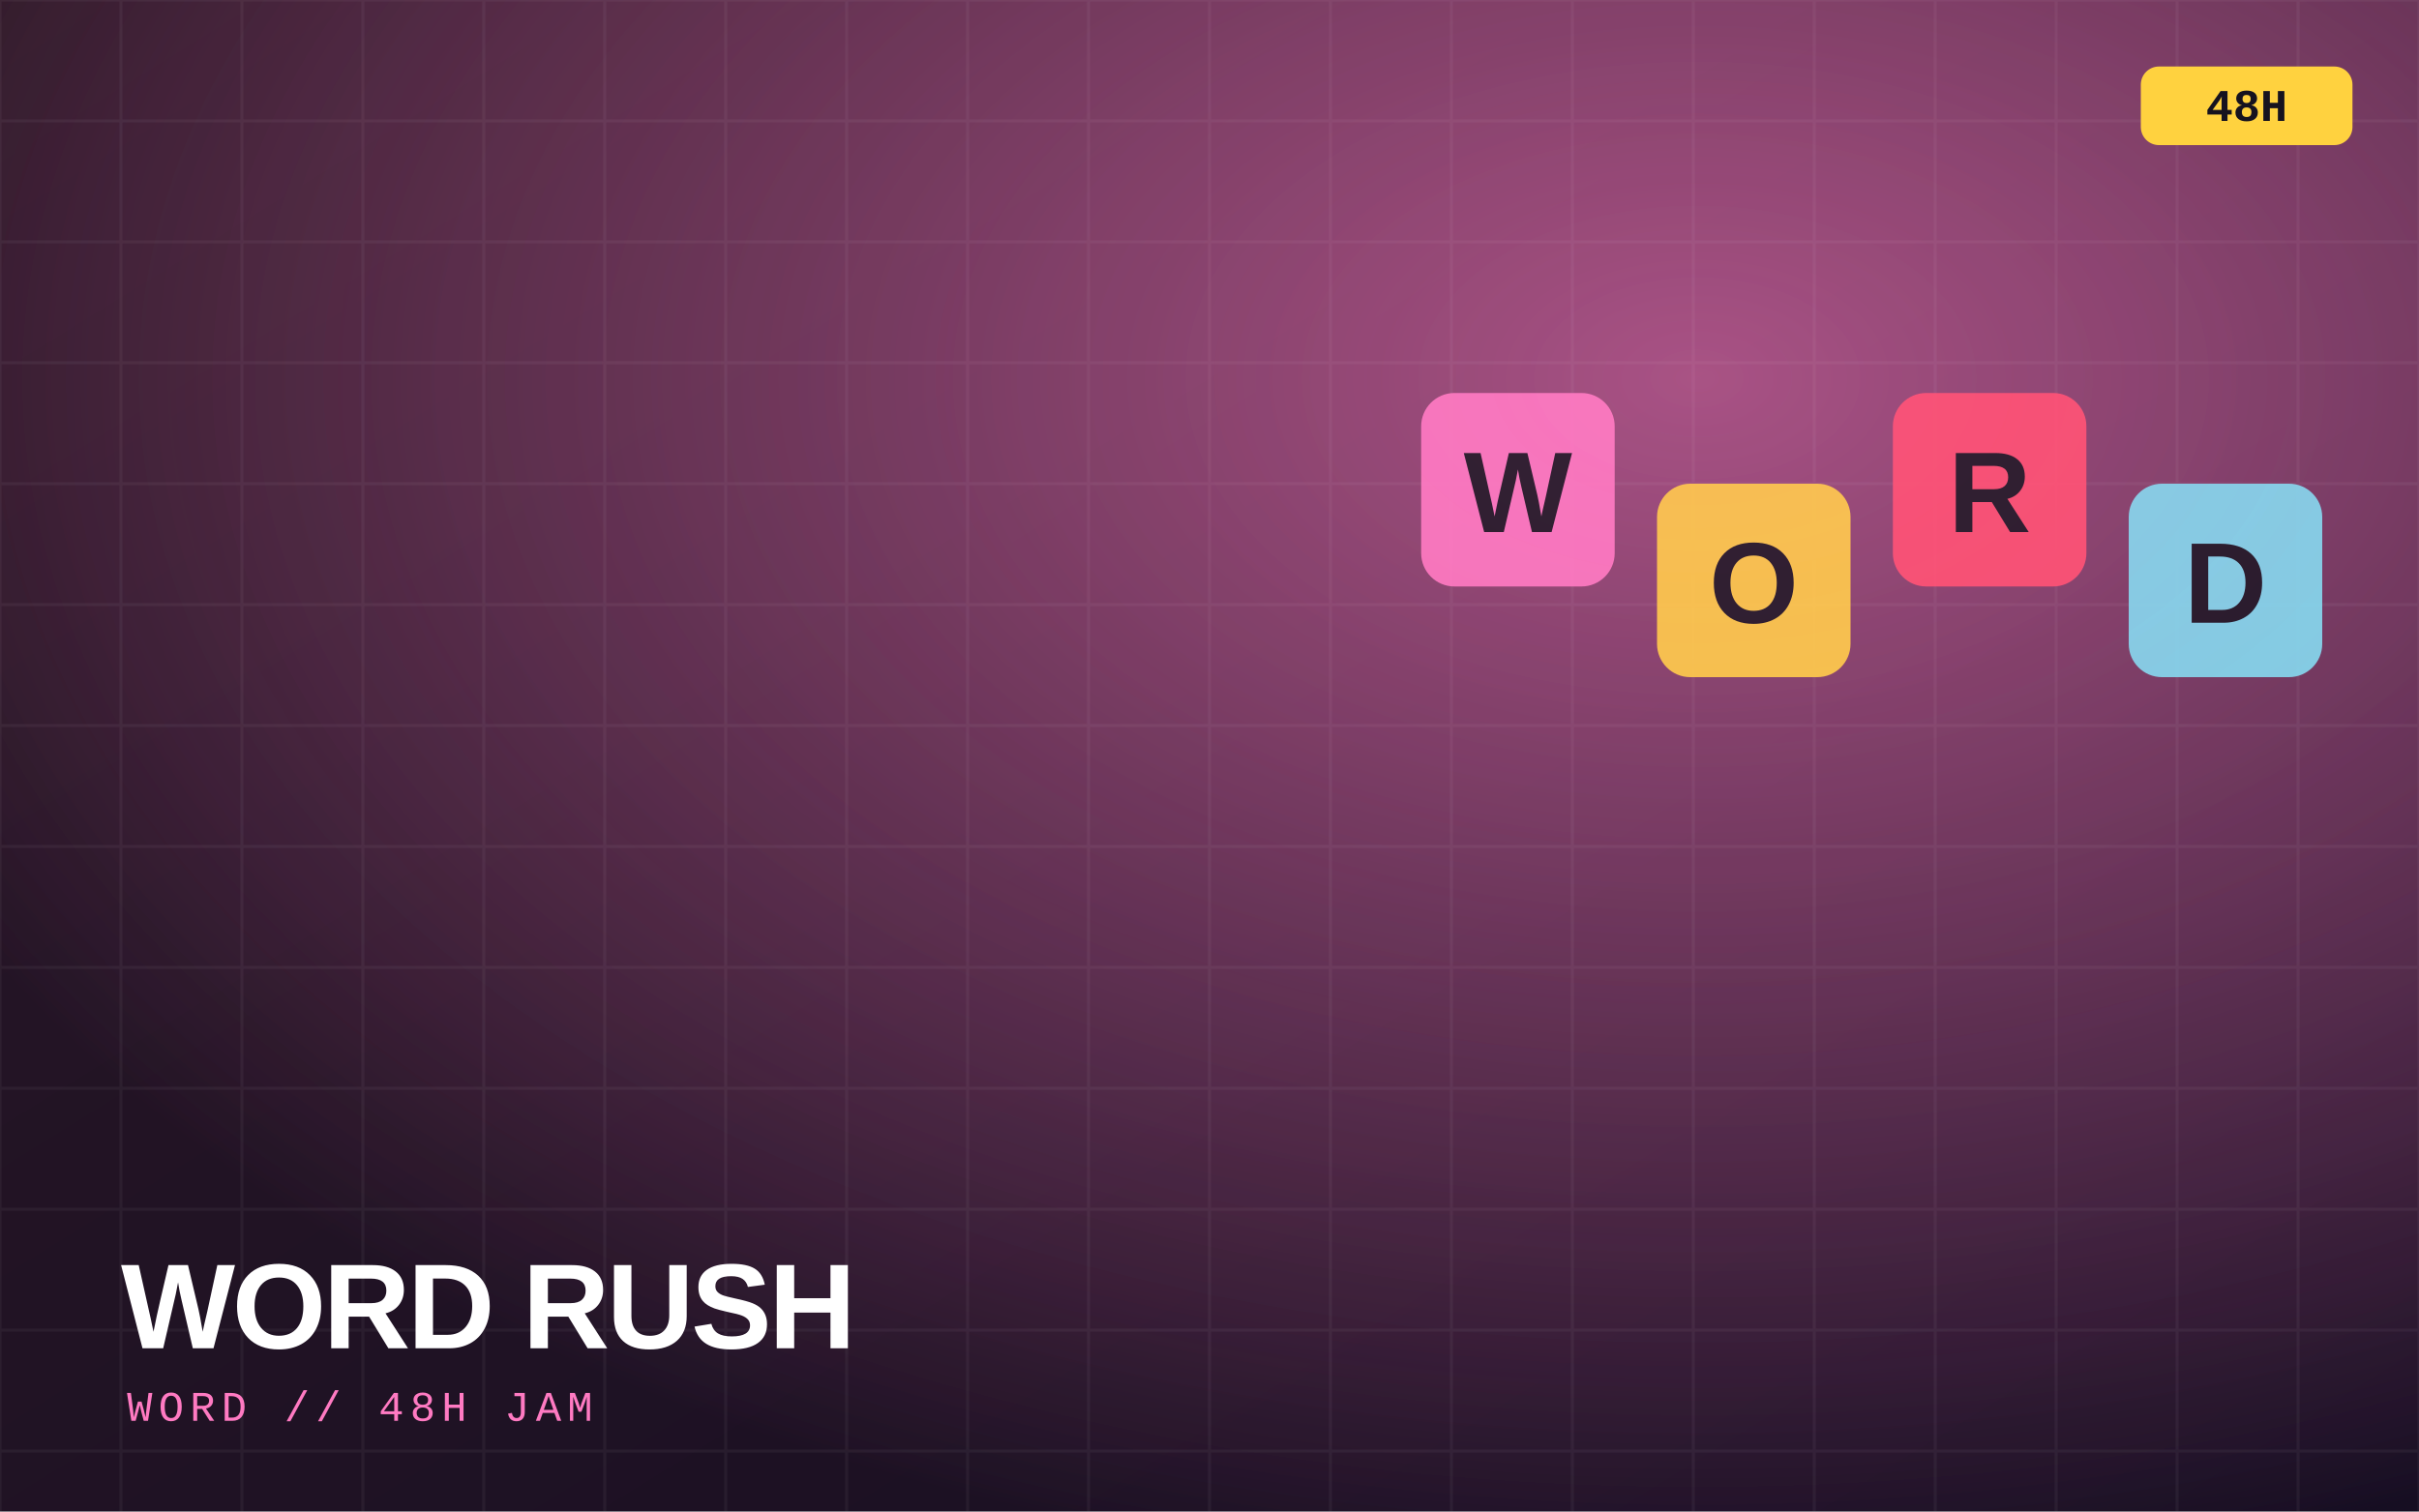
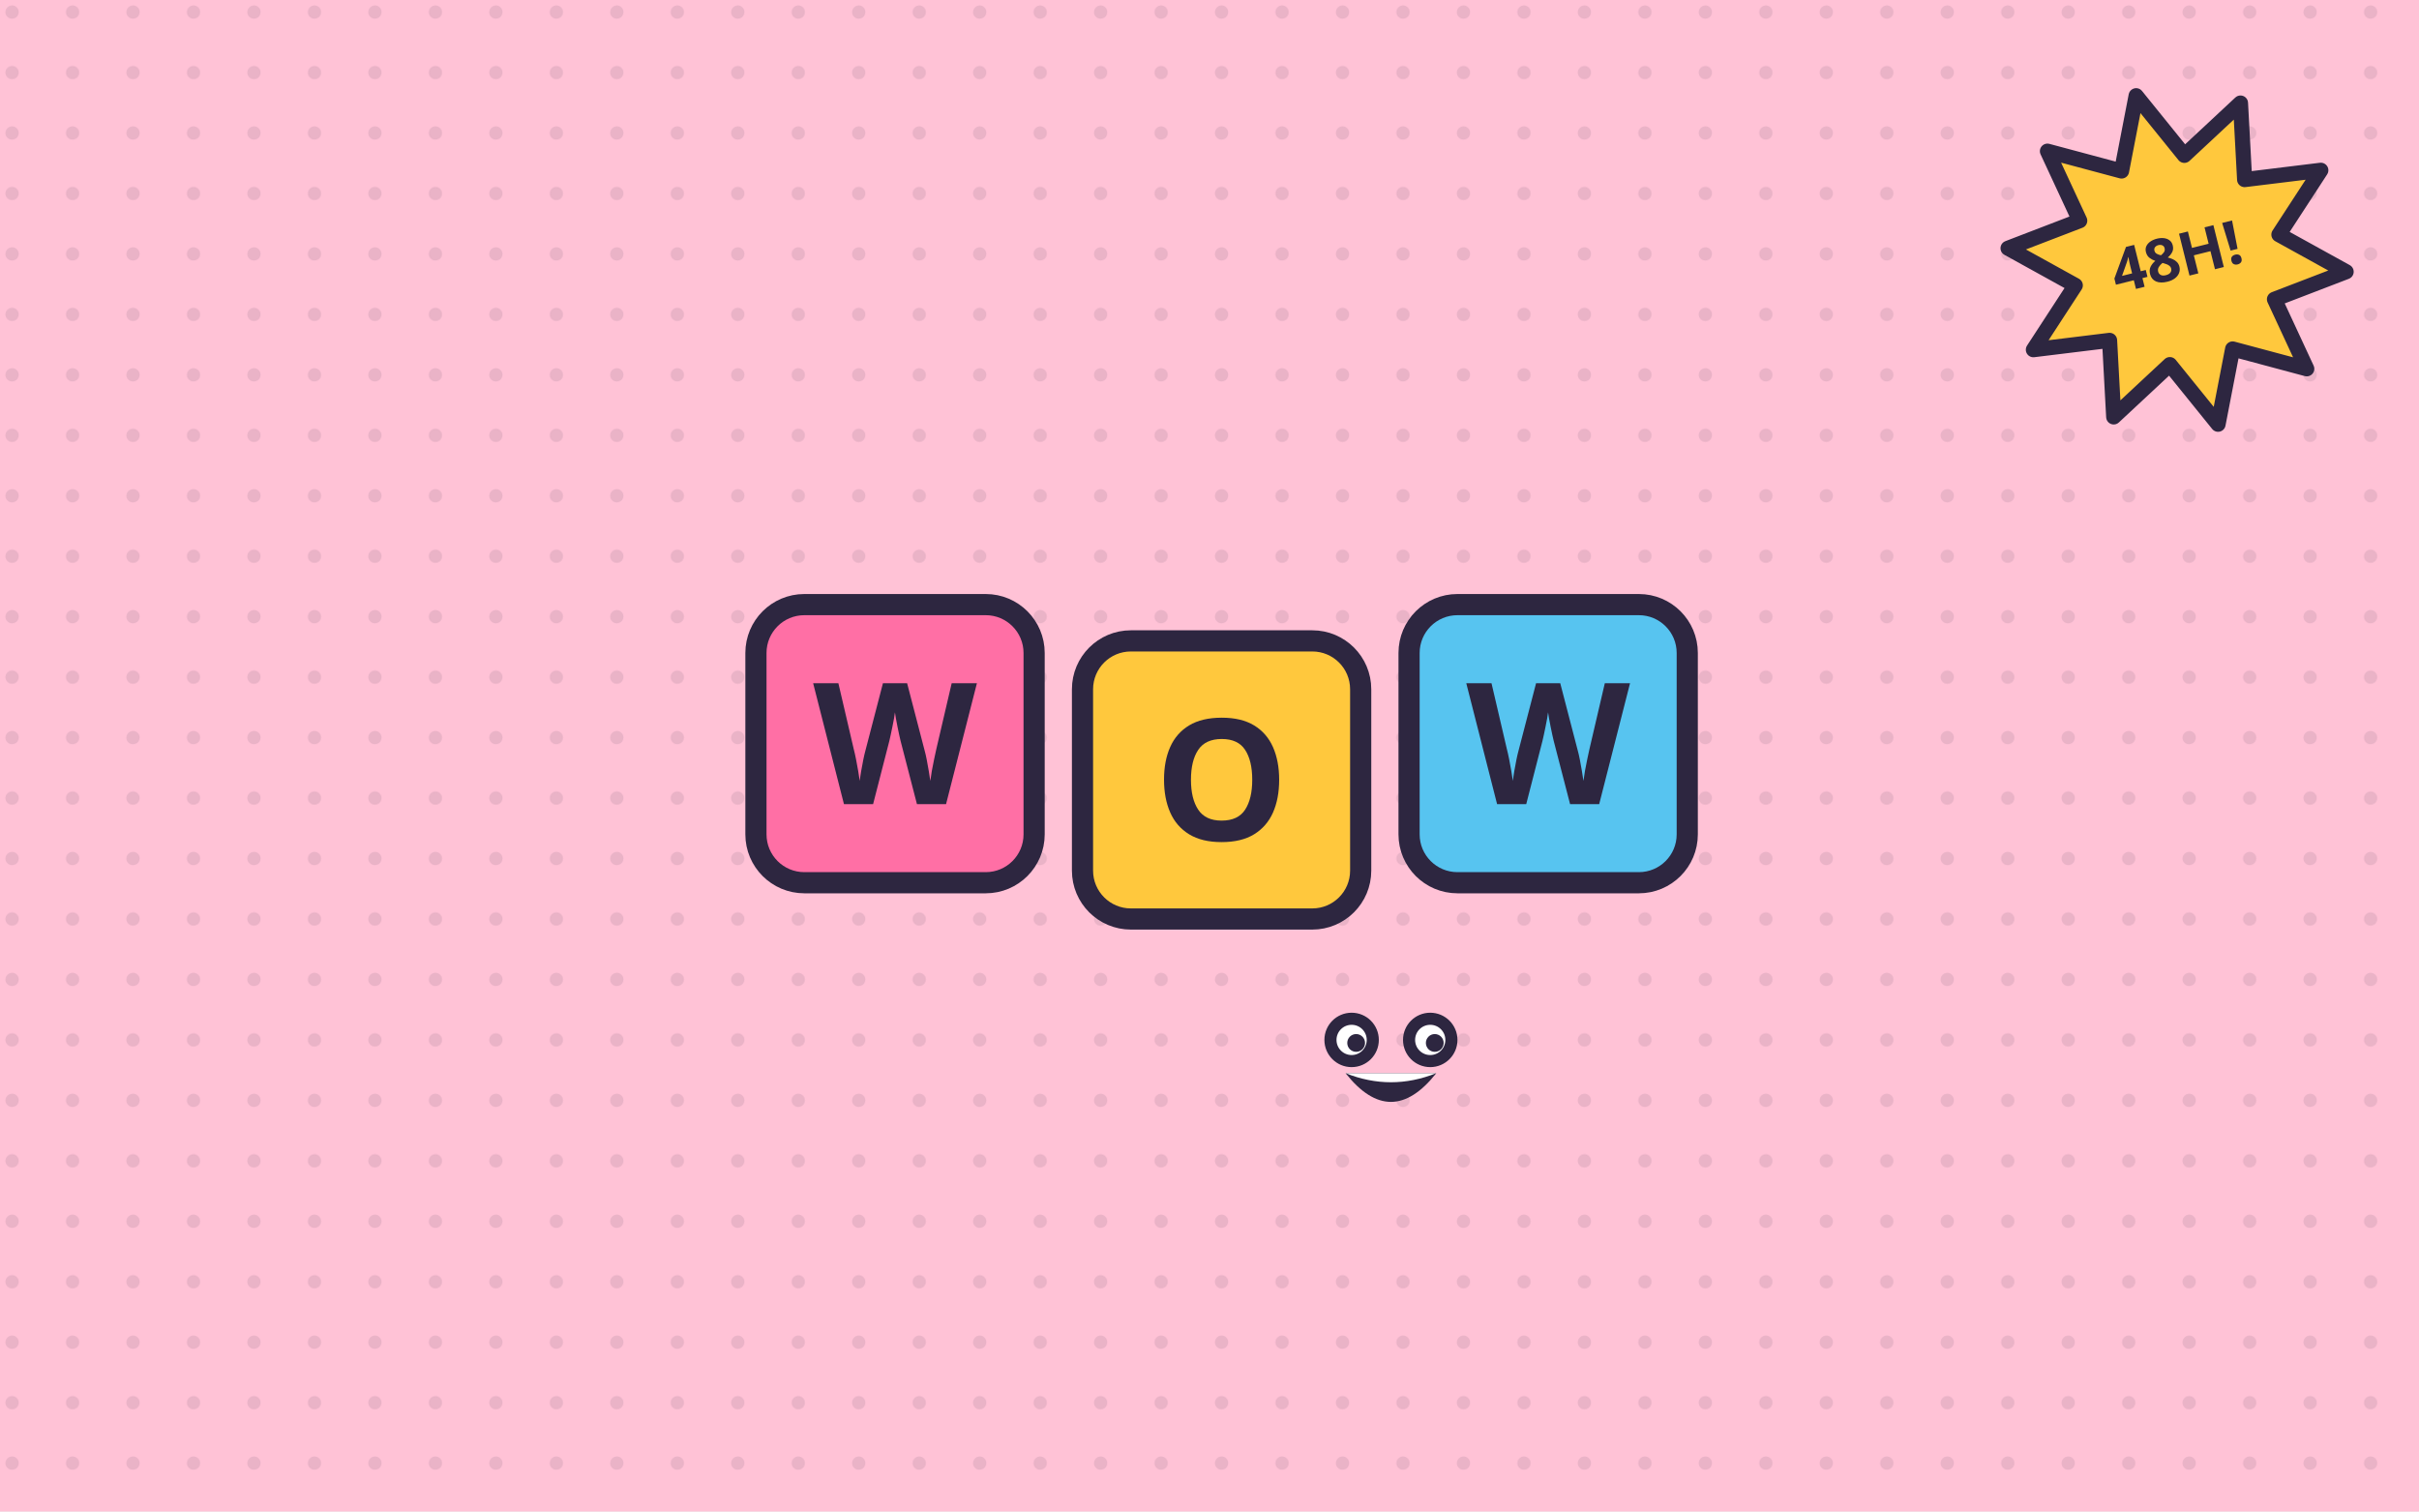
<svg xmlns="http://www.w3.org/2000/svg" viewBox="0 0 800 500" width="800" height="500">
+   <rect width="800" height="500" fill="#FFC2D6" />
  <defs>
-     <linearGradient id="g" x1="0" y1="0" x2="1" y2="1">
-       <stop offset="0" stop-color="#2A1726" />
-       <stop offset="1" stop-color="#160E22" />
-     </linearGradient>
-     <radialGradient id="glow" cx="0.7" cy="0.25" r="0.8">
-       <stop offset="0" stop-color="#FF7AC2" stop-opacity="0.55" />
-       <stop offset="1" stop-color="#FF7AC2" stop-opacity="0" />
-     </radialGradient>
+     <pattern id="ht" width="20" height="20" patternUnits="userSpaceOnUse">
+       <circle cx="4" cy="4" r="2.2" fill="#2D2640" opacity="0.1" />
+     </pattern>
  </defs>
-   <rect width="800" height="500" fill="url(#g)" />
-   <rect width="800" height="500" fill="url(#glow)" />
-   <g opacity="0.05" stroke="#ffffff" stroke-width="1">
-     <line x1="0" y1="0" x2="0" y2="500" />
-     <line x1="40" y1="0" x2="40" y2="500" />
-     <line x1="80" y1="0" x2="80" y2="500" />
-     <line x1="120" y1="0" x2="120" y2="500" />
-     <line x1="160" y1="0" x2="160" y2="500" />
-     <line x1="200" y1="0" x2="200" y2="500" />
-     <line x1="240" y1="0" x2="240" y2="500" />
-     <line x1="280" y1="0" x2="280" y2="500" />
-     <line x1="320" y1="0" x2="320" y2="500" />
-     <line x1="360" y1="0" x2="360" y2="500" />
-     <line x1="400" y1="0" x2="400" y2="500" />
-     <line x1="440" y1="0" x2="440" y2="500" />
-     <line x1="480" y1="0" x2="480" y2="500" />
-     <line x1="520" y1="0" x2="520" y2="500" />
-     <line x1="560" y1="0" x2="560" y2="500" />
-     <line x1="600" y1="0" x2="600" y2="500" />
-     <line x1="640" y1="0" x2="640" y2="500" />
-     <line x1="680" y1="0" x2="680" y2="500" />
-     <line x1="720" y1="0" x2="720" y2="500" />
-     <line x1="760" y1="0" x2="760" y2="500" />
-     <line x1="800" y1="0" x2="800" y2="500" />
-     <line x1="0" y1="0" x2="800" y2="0" />
-     <line x1="0" y1="40" x2="800" y2="40" />
-     <line x1="0" y1="80" x2="800" y2="80" />
-     <line x1="0" y1="120" x2="800" y2="120" />
-     <line x1="0" y1="160" x2="800" y2="160" />
-     <line x1="0" y1="200" x2="800" y2="200" />
-     <line x1="0" y1="240" x2="800" y2="240" />
-     <line x1="0" y1="280" x2="800" y2="280" />
-     <line x1="0" y1="320" x2="800" y2="320" />
-     <line x1="0" y1="360" x2="800" y2="360" />
-     <line x1="0" y1="400" x2="800" y2="400" />
-     <line x1="0" y1="440" x2="800" y2="440" />
-     <line x1="0" y1="480" x2="800" y2="480" />
+   <rect width="800" height="500" fill="url(#ht)" />
+   <g font-family="Arial Black, sans-serif" font-weight="900">
+     <rect x="250" y="200" width="92" height="92" rx="16" fill="#FF6FA5" stroke="#2D2640" stroke-width="7" stroke-linejoin="round" stroke-linecap="round" />
+     <text x="296" y="266" font-size="56" fill="#2D2640" text-anchor="middle">W</text>
+     <rect x="358" y="212" width="92" height="92" rx="16" fill="#FFC83D" stroke="#2D2640" stroke-width="7" stroke-linejoin="round" stroke-linecap="round" />
+     <text x="404" y="278" font-size="56" fill="#2D2640" text-anchor="middle">O</text>
+     <rect x="466" y="200" width="92" height="92" rx="16" fill="#57C4F0" stroke="#2D2640" stroke-width="7" stroke-linejoin="round" stroke-linecap="round" />
+     <text x="512" y="266" font-size="56" fill="#2D2640" text-anchor="middle">W</text>
+     <g>
+       <circle cx="447.0" cy="344.0" r="7.0" fill="#fff" stroke="#2D2640" stroke-width="4" stroke-linejoin="round" stroke-linecap="round" />
+       <circle cx="448.5" cy="345.0" r="2.94" fill="#2D2640" />
+       <circle cx="473.0" cy="344.0" r="7.0" fill="#fff" stroke="#2D2640" stroke-width="4" stroke-linejoin="round" stroke-linecap="round" />
+       <circle cx="474.5" cy="345.0" r="2.94" fill="#2D2640" />
+       <path d="M445.0 355.0 Q460 374.0 475.0 355.0 Z" fill="#2D2640" />
+       <path d="M445.0 355.0 Q460 361.0 475.0 355.0" fill="#fff" />
+     </g>
  </g>
-   <g font-family="Arial Black, Arial, sans-serif" font-weight="900">
-     <rect x="470" y="130" width="64" height="64" rx="11" fill="#FF7AC2" opacity="0.92" />
-     <text x="502" y="176" font-size="38" fill="#16131F" text-anchor="middle">W</text>
-     <rect x="548" y="160" width="64" height="64" rx="11" fill="#FFD23F" opacity="0.92" />
-     <text x="580" y="206" font-size="38" fill="#16131F" text-anchor="middle">O</text>
-     <rect x="626" y="130" width="64" height="64" rx="11" fill="#FF4D6D" opacity="0.92" />
-     <text x="658" y="176" font-size="38" fill="#16131F" text-anchor="middle">R</text>
-     <rect x="704" y="160" width="64" height="64" rx="11" fill="#7BDFF2" opacity="0.92" />
-     <text x="736" y="206" font-size="38" fill="#16131F" text-anchor="middle">D</text>
+   <g transform="rotate(-14 720 86)">
+     <polygon points="720.0,30.0 730.7,53.0 752.9,40.7 748.1,65.6 773.3,68.7 754.7,86.0 773.3,103.3 748.1,106.4 752.9,131.3 730.7,119.0 720.0,142.0 709.3,119.0 687.1,131.3 691.9,106.4 666.7,103.3 685.3,86.0 666.7,68.7 691.9,65.6 687.1,40.7 709.3,53.0" fill="#FFC83D" stroke="#2D2640" stroke-width="5" stroke-linejoin="round" stroke-linecap="round" />
+     <text x="720" y="92" font-family="Arial Black, sans-serif" font-weight="900" font-size="20" fill="#2D2640" text-anchor="middle">48H!</text>
  </g>
-   <rect width="800" height="500" fill="url(#glow)" opacity="0.25" />
-   <g font-family="Courier New, monospace" font-weight="bold">
-     <rect x="708" y="22" width="70" height="26" rx="6" fill="#FFD23F" />
-     <text x="743" y="40" font-size="15" fill="#16131F" text-anchor="middle">48H</text>
-   </g>
-   <text x="40" y="446" font-family="Arial Black, Arial, sans-serif" font-weight="900" font-size="40" fill="#fff" letter-spacing="-1">WORD RUSH</text>
-   <text x="42" y="470" font-family="Courier New, monospace" font-size="14" fill="#FF7AC2" letter-spacing="2">WORD // 48H JAM</text>
</svg>
